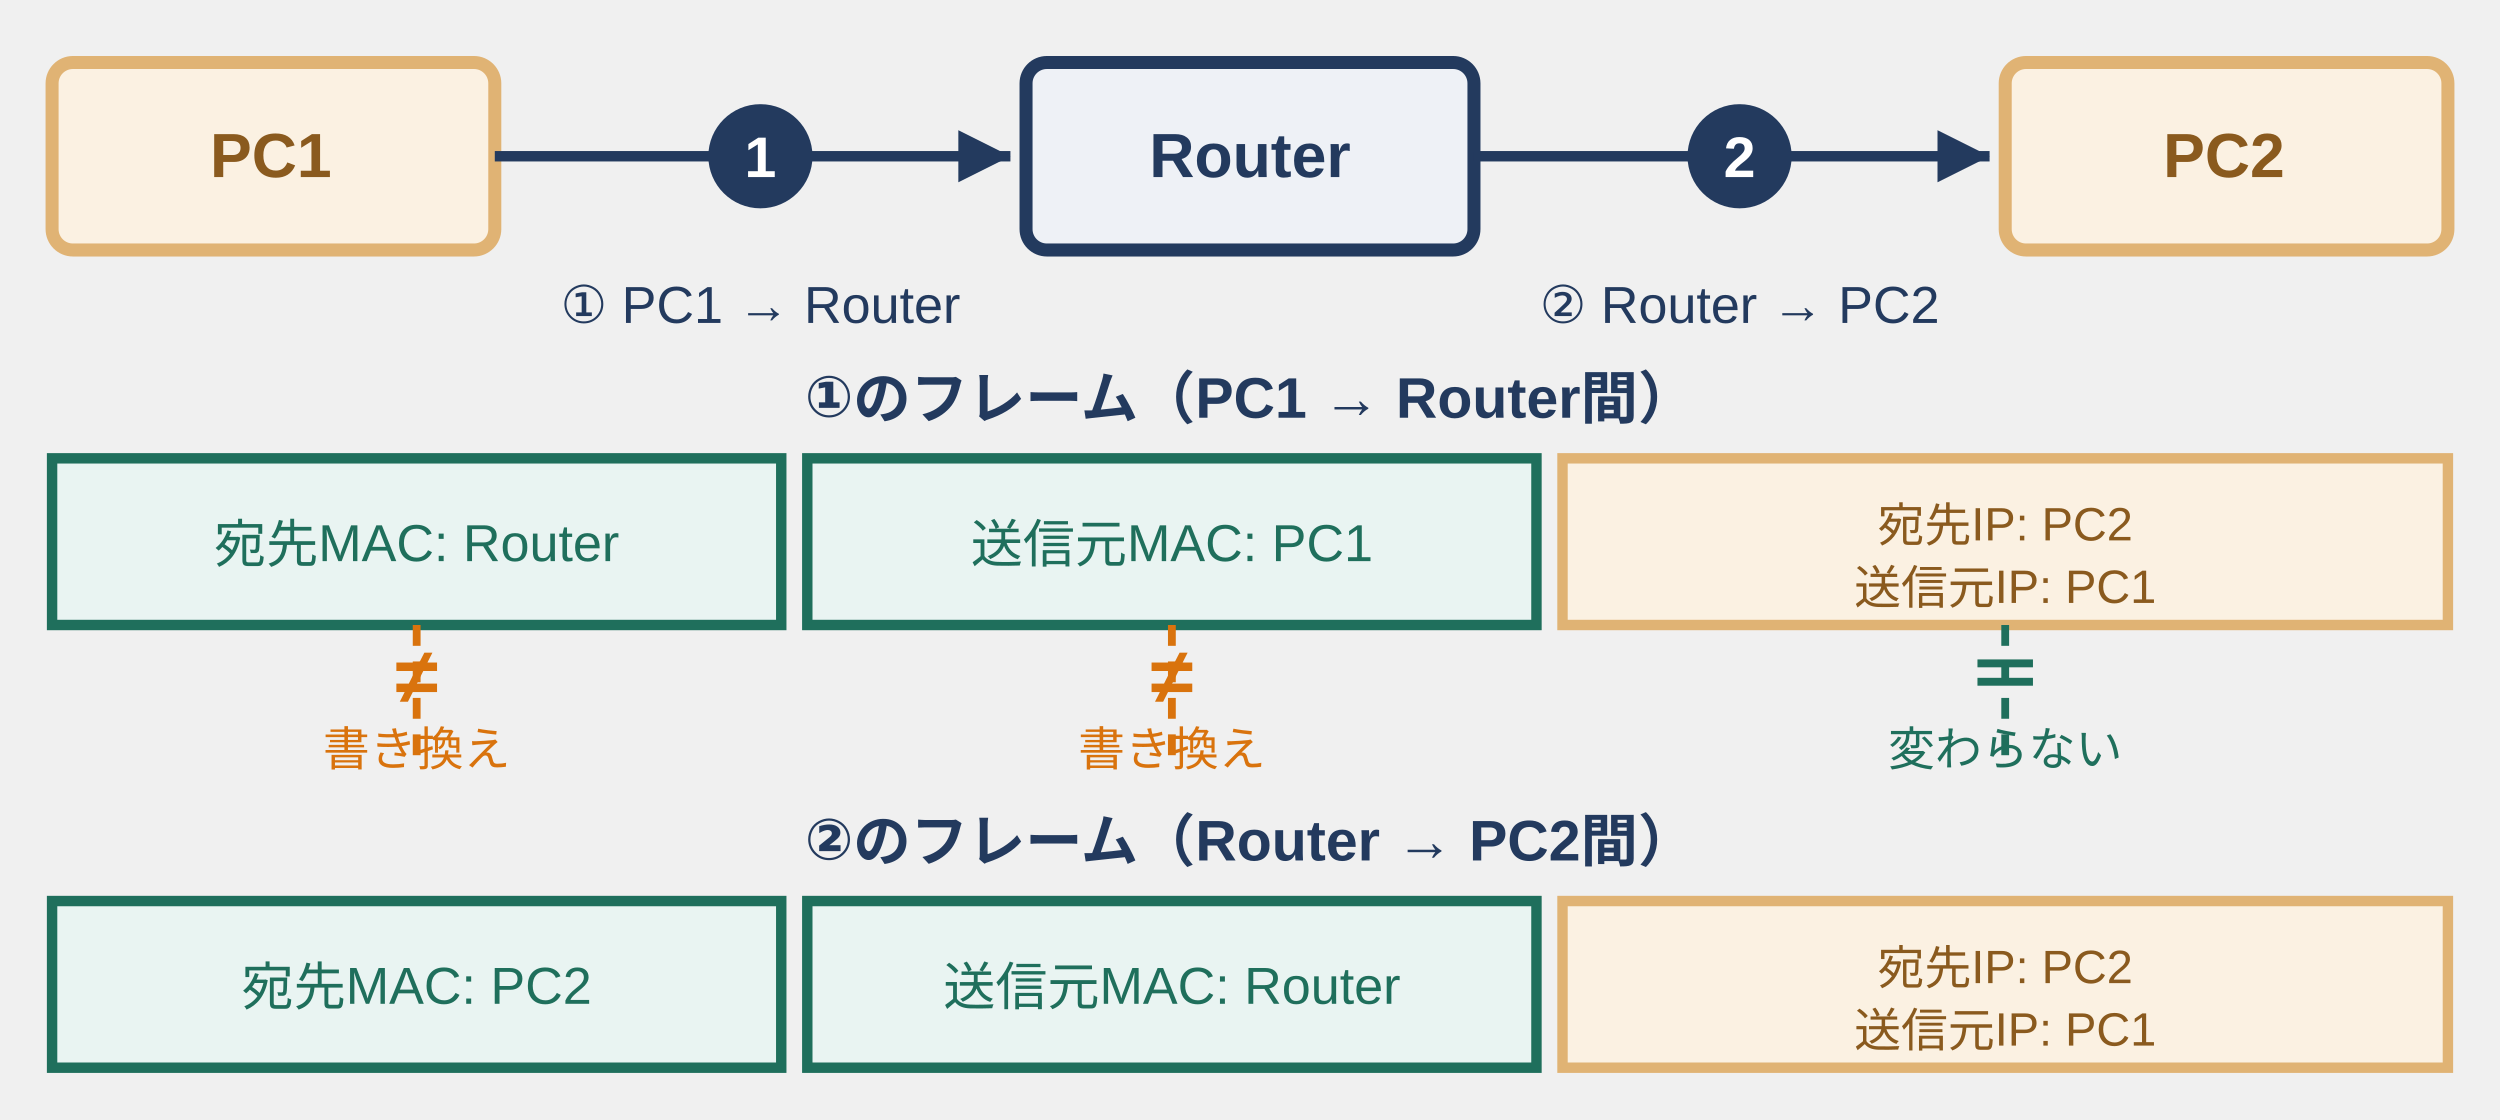
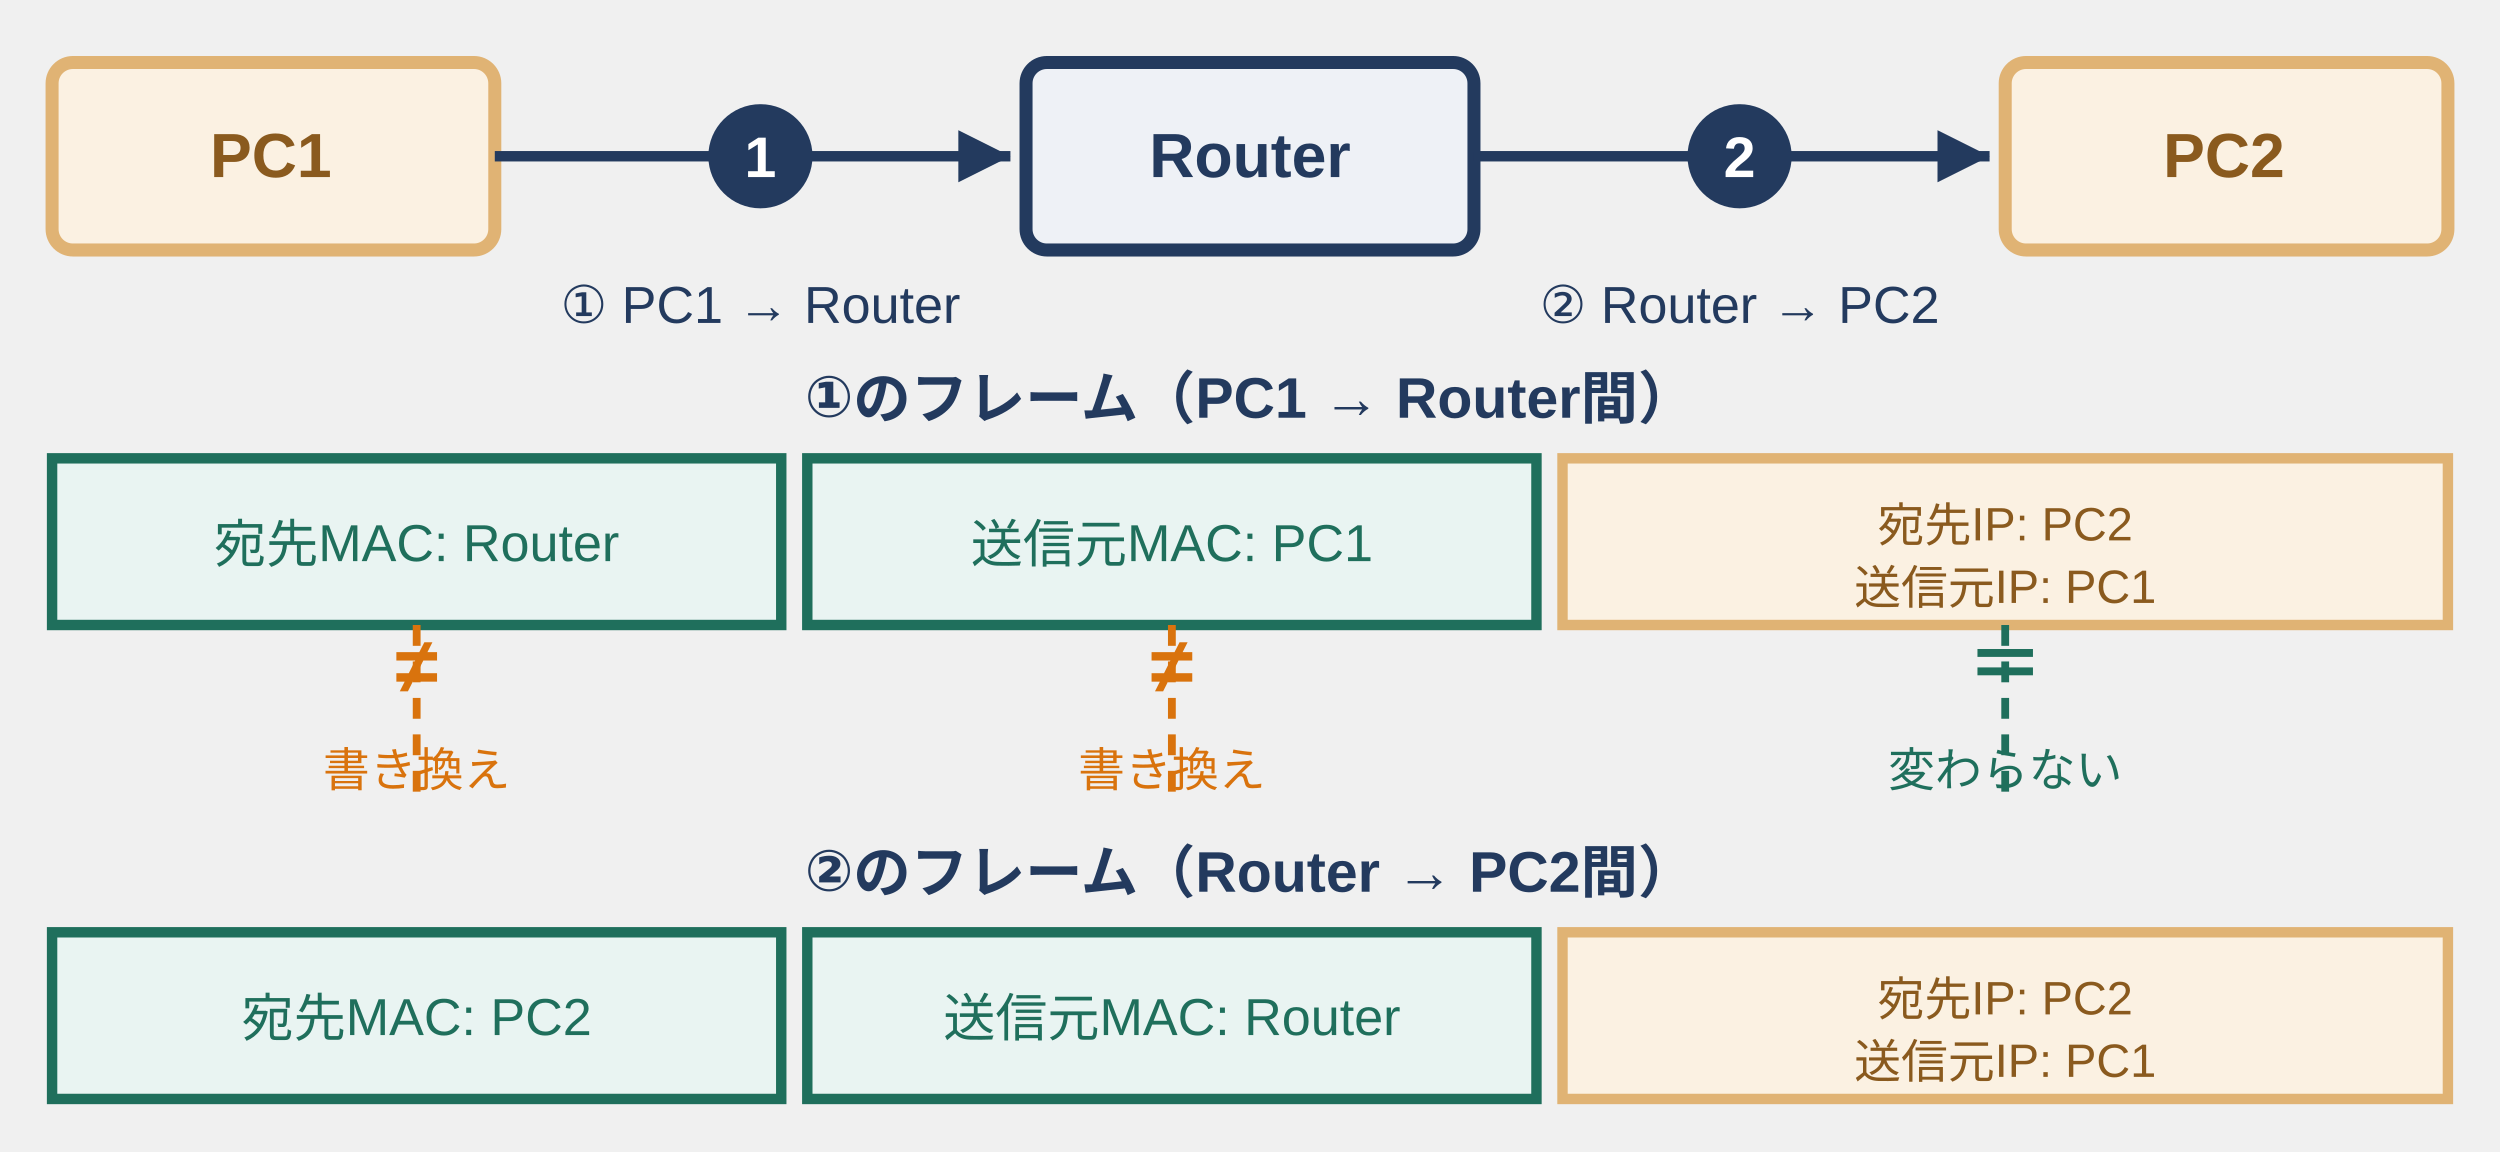
- <svg xmlns="http://www.w3.org/2000/svg" viewBox="0 0 480 215" width="480" height="215">
+ <svg xmlns="http://www.w3.org/2000/svg" viewBox="0 0 480 221" width="480" height="221">
  <rect x="10" y="12" width="85" height="36" rx="4" fill="#fbf1e2" stroke="#e0b374" stroke-width="2.5" />
  <text x="52" y="34" text-anchor="middle" font-family="Arial, Helvetica, sans-serif" font-size="12" font-weight="bold" fill="#8a5a1e">PC1</text>
  <rect x="197" y="12" width="86" height="36" rx="4" fill="#eef1f6" stroke="#233a5e" stroke-width="2.5" />
  <text x="240" y="34" text-anchor="middle" font-family="Arial, Helvetica, sans-serif" font-size="12" font-weight="bold" fill="#233a5e">Router</text>
  <rect x="385" y="12" width="85" height="36" rx="4" fill="#fbf1e2" stroke="#e0b374" stroke-width="2.5" />
  <text x="427" y="34" text-anchor="middle" font-family="Arial, Helvetica, sans-serif" font-size="12" font-weight="bold" fill="#8a5a1e">PC2</text>
  <line x1="95" y1="30" x2="194" y2="30" stroke="#233a5e" stroke-width="2" />
  <polygon points="194,30 184,25 184,35" fill="#233a5e" />
  <line x1="283" y1="30" x2="382" y2="30" stroke="#233a5e" stroke-width="2" />
  <polygon points="382,30 372,25 372,35" fill="#233a5e" />
  <circle cx="146" cy="30" r="10" fill="#233a5e" />
  <text x="146" y="34" text-anchor="middle" font-family="Arial, Helvetica, sans-serif" font-size="11" font-weight="bold" fill="#ffffff">1</text>
  <circle cx="334" cy="30" r="10" fill="#233a5e" />
  <text x="334" y="34" text-anchor="middle" font-family="Arial, Helvetica, sans-serif" font-size="11" font-weight="bold" fill="#ffffff">2</text>
  <text x="146" y="62" text-anchor="middle" font-family="Arial, Helvetica, sans-serif" font-size="10" fill="#233a5e">① PC1 → Router</text>
  <text x="334" y="62" text-anchor="middle" font-family="Arial, Helvetica, sans-serif" font-size="10" fill="#233a5e">② Router → PC2</text>
  <text x="240" y="80" text-anchor="middle" font-family="Arial, Helvetica, sans-serif" font-size="11" font-weight="bold" fill="#233a5e">①のフレーム（PC1 → Router間）</text>
  <rect x="10" y="88" width="140" height="32" fill="#e9f4f2" stroke="#1f6f5c" stroke-width="2" />
  <text x="80" y="108" text-anchor="middle" font-family="Arial, Helvetica, sans-serif" font-size="10" fill="#1f6f5c">宛先MAC: Router</text>
  <rect x="155" y="88" width="140" height="32" fill="#e9f4f2" stroke="#1f6f5c" stroke-width="2" />
  <text x="225" y="108" text-anchor="middle" font-family="Arial, Helvetica, sans-serif" font-size="10" fill="#1f6f5c">送信元MAC: PC1</text>
  <rect x="300" y="88" width="170" height="32" fill="#fbf1e2" stroke="#e0b374" stroke-width="2" />
  <text x="385" y="104" text-anchor="middle" font-family="Arial, Helvetica, sans-serif" font-size="9" fill="#8a5a1e">宛先IP: PC2</text>
  <text x="385" y="116" text-anchor="middle" font-family="Arial, Helvetica, sans-serif" font-size="9" fill="#8a5a1e">送信元IP: PC1</text>
-   <line x1="80" y1="120" x2="80" y2="148" stroke="#d9730d" stroke-width="1.5" stroke-dasharray="4 3" />
-   <text x="80" y="135" text-anchor="middle" font-family="Arial, Helvetica, sans-serif" font-size="15" font-weight="bold" fill="#d9730d">≠</text>
-   <text x="80" y="147" text-anchor="middle" font-family="Arial, Helvetica, sans-serif" font-size="9" fill="#d9730d">書き換え</text>
-   <line x1="225" y1="120" x2="225" y2="148" stroke="#d9730d" stroke-width="1.5" stroke-dasharray="4 3" />
-   <text x="225" y="135" text-anchor="middle" font-family="Arial, Helvetica, sans-serif" font-size="15" font-weight="bold" fill="#d9730d">≠</text>
-   <text x="225" y="147" text-anchor="middle" font-family="Arial, Helvetica, sans-serif" font-size="9" fill="#d9730d">書き換え</text>
-   <line x1="385" y1="120" x2="385" y2="148" stroke="#1f6f5c" stroke-width="1.5" stroke-dasharray="4 3" />
-   <text x="385" y="135" text-anchor="middle" font-family="Arial, Helvetica, sans-serif" font-size="15" font-weight="bold" fill="#1f6f5c">＝</text>
-   <text x="385" y="147" text-anchor="middle" font-family="Arial, Helvetica, sans-serif" font-size="9" fill="#1f6f5c">変わらない</text>
-   <text x="240" y="165" text-anchor="middle" font-family="Arial, Helvetica, sans-serif" font-size="11" font-weight="bold" fill="#233a5e">②のフレーム（Router → PC2間）</text>
-   <rect x="10" y="173" width="140" height="32" fill="#e9f4f2" stroke="#1f6f5c" stroke-width="2" />
-   <text x="80" y="193" text-anchor="middle" font-family="Arial, Helvetica, sans-serif" font-size="10" fill="#1f6f5c">宛先MAC: PC2</text>
-   <rect x="155" y="173" width="140" height="32" fill="#e9f4f2" stroke="#1f6f5c" stroke-width="2" />
-   <text x="225" y="193" text-anchor="middle" font-family="Arial, Helvetica, sans-serif" font-size="10" fill="#1f6f5c">送信元MAC: Router</text>
-   <rect x="300" y="173" width="170" height="32" fill="#fbf1e2" stroke="#e0b374" stroke-width="2" />
-   <text x="385" y="189" text-anchor="middle" font-family="Arial, Helvetica, sans-serif" font-size="9" fill="#8a5a1e">宛先IP: PC2</text>
-   <text x="385" y="201" text-anchor="middle" font-family="Arial, Helvetica, sans-serif" font-size="9" fill="#8a5a1e">送信元IP: PC1</text>
+   <line x1="80" y1="120" x2="80" y2="154" stroke="#d9730d" stroke-width="1.5" stroke-dasharray="4 3" />
+   <text x="80" y="133" text-anchor="middle" font-family="Arial, Helvetica, sans-serif" font-size="15" font-weight="bold" fill="#d9730d">≠</text>
+   <text x="80" y="151" text-anchor="middle" font-family="Arial, Helvetica, sans-serif" font-size="9" fill="#d9730d">書き換え</text>
+   <line x1="225" y1="120" x2="225" y2="154" stroke="#d9730d" stroke-width="1.5" stroke-dasharray="4 3" />
+   <text x="225" y="133" text-anchor="middle" font-family="Arial, Helvetica, sans-serif" font-size="15" font-weight="bold" fill="#d9730d">≠</text>
+   <text x="225" y="151" text-anchor="middle" font-family="Arial, Helvetica, sans-serif" font-size="9" fill="#d9730d">書き換え</text>
+   <line x1="385" y1="120" x2="385" y2="154" stroke="#1f6f5c" stroke-width="1.5" stroke-dasharray="4 3" />
+   <text x="385" y="133" text-anchor="middle" font-family="Arial, Helvetica, sans-serif" font-size="15" font-weight="bold" fill="#1f6f5c">＝</text>
+   <text x="385" y="151" text-anchor="middle" font-family="Arial, Helvetica, sans-serif" font-size="9" fill="#1f6f5c">変わらない</text>
+   <text x="240" y="171" text-anchor="middle" font-family="Arial, Helvetica, sans-serif" font-size="11" font-weight="bold" fill="#233a5e">②のフレーム（Router → PC2間）</text>
+   <rect x="10" y="179" width="140" height="32" fill="#e9f4f2" stroke="#1f6f5c" stroke-width="2" />
+   <text x="80" y="199" text-anchor="middle" font-family="Arial, Helvetica, sans-serif" font-size="10" fill="#1f6f5c">宛先MAC: PC2</text>
+   <rect x="155" y="179" width="140" height="32" fill="#e9f4f2" stroke="#1f6f5c" stroke-width="2" />
+   <text x="225" y="199" text-anchor="middle" font-family="Arial, Helvetica, sans-serif" font-size="10" fill="#1f6f5c">送信元MAC: Router</text>
+   <rect x="300" y="179" width="170" height="32" fill="#fbf1e2" stroke="#e0b374" stroke-width="2" />
+   <text x="385" y="195" text-anchor="middle" font-family="Arial, Helvetica, sans-serif" font-size="9" fill="#8a5a1e">宛先IP: PC2</text>
+   <text x="385" y="207" text-anchor="middle" font-family="Arial, Helvetica, sans-serif" font-size="9" fill="#8a5a1e">送信元IP: PC1</text>
</svg>
